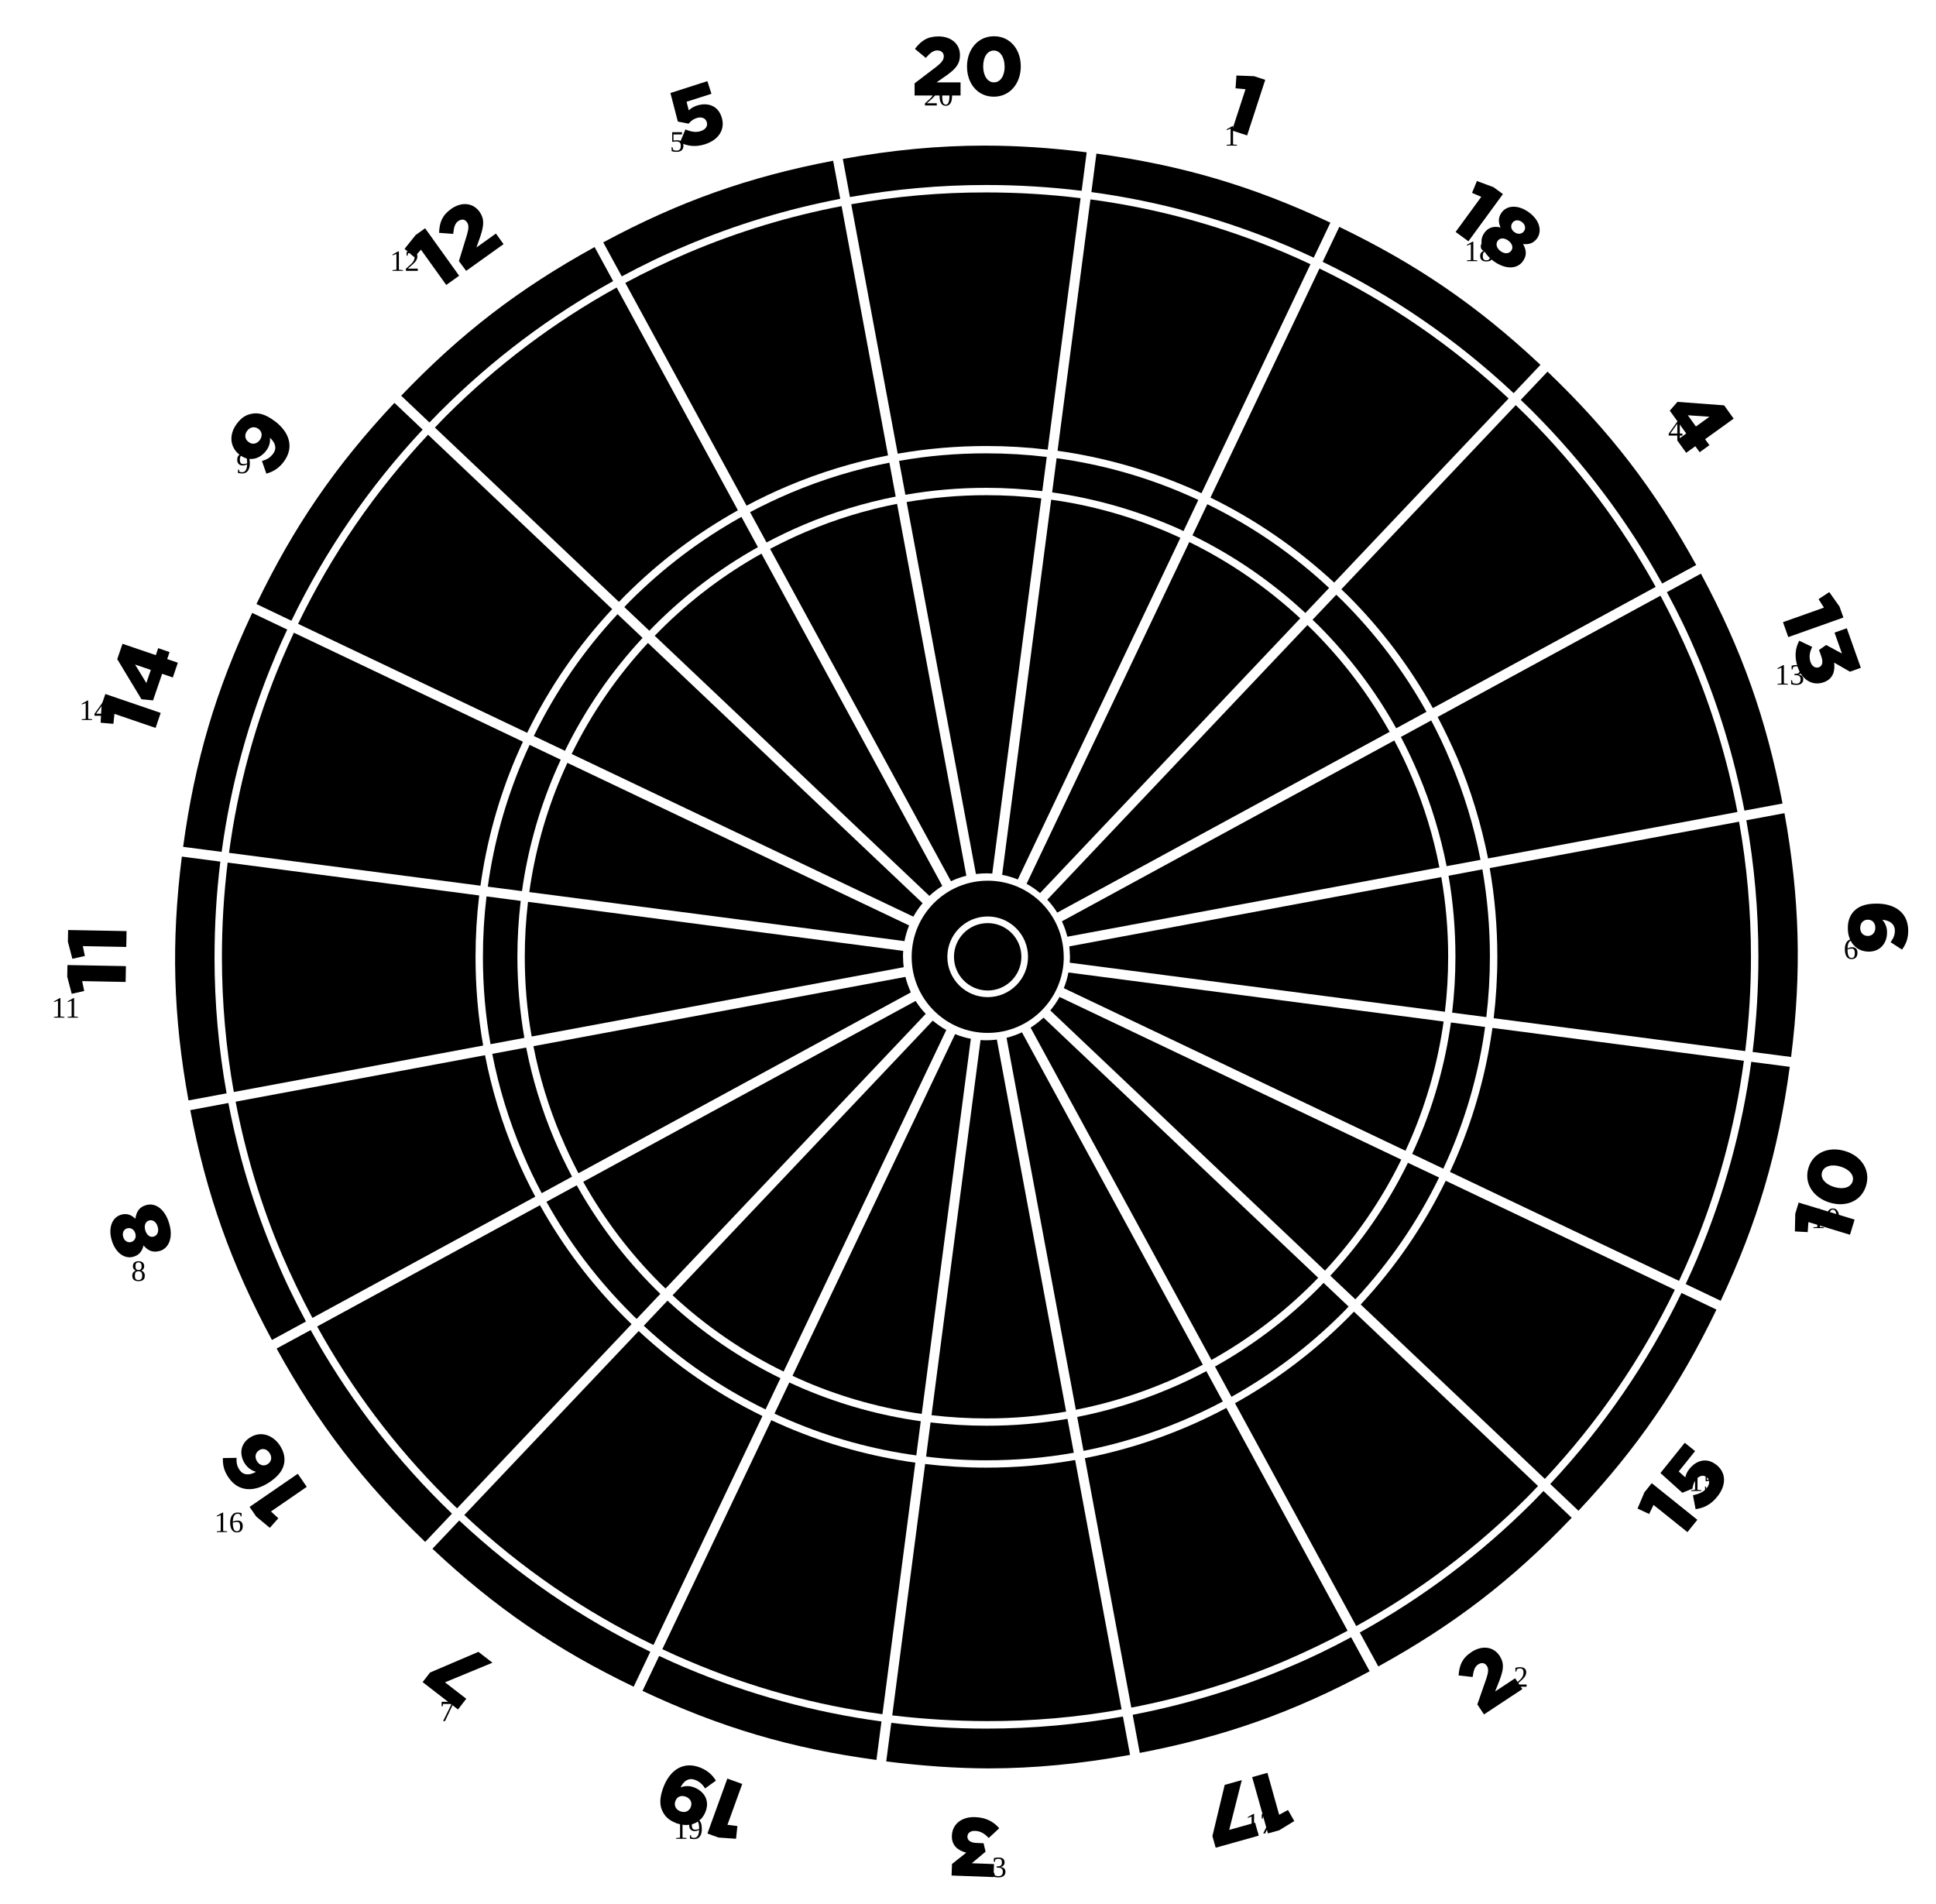
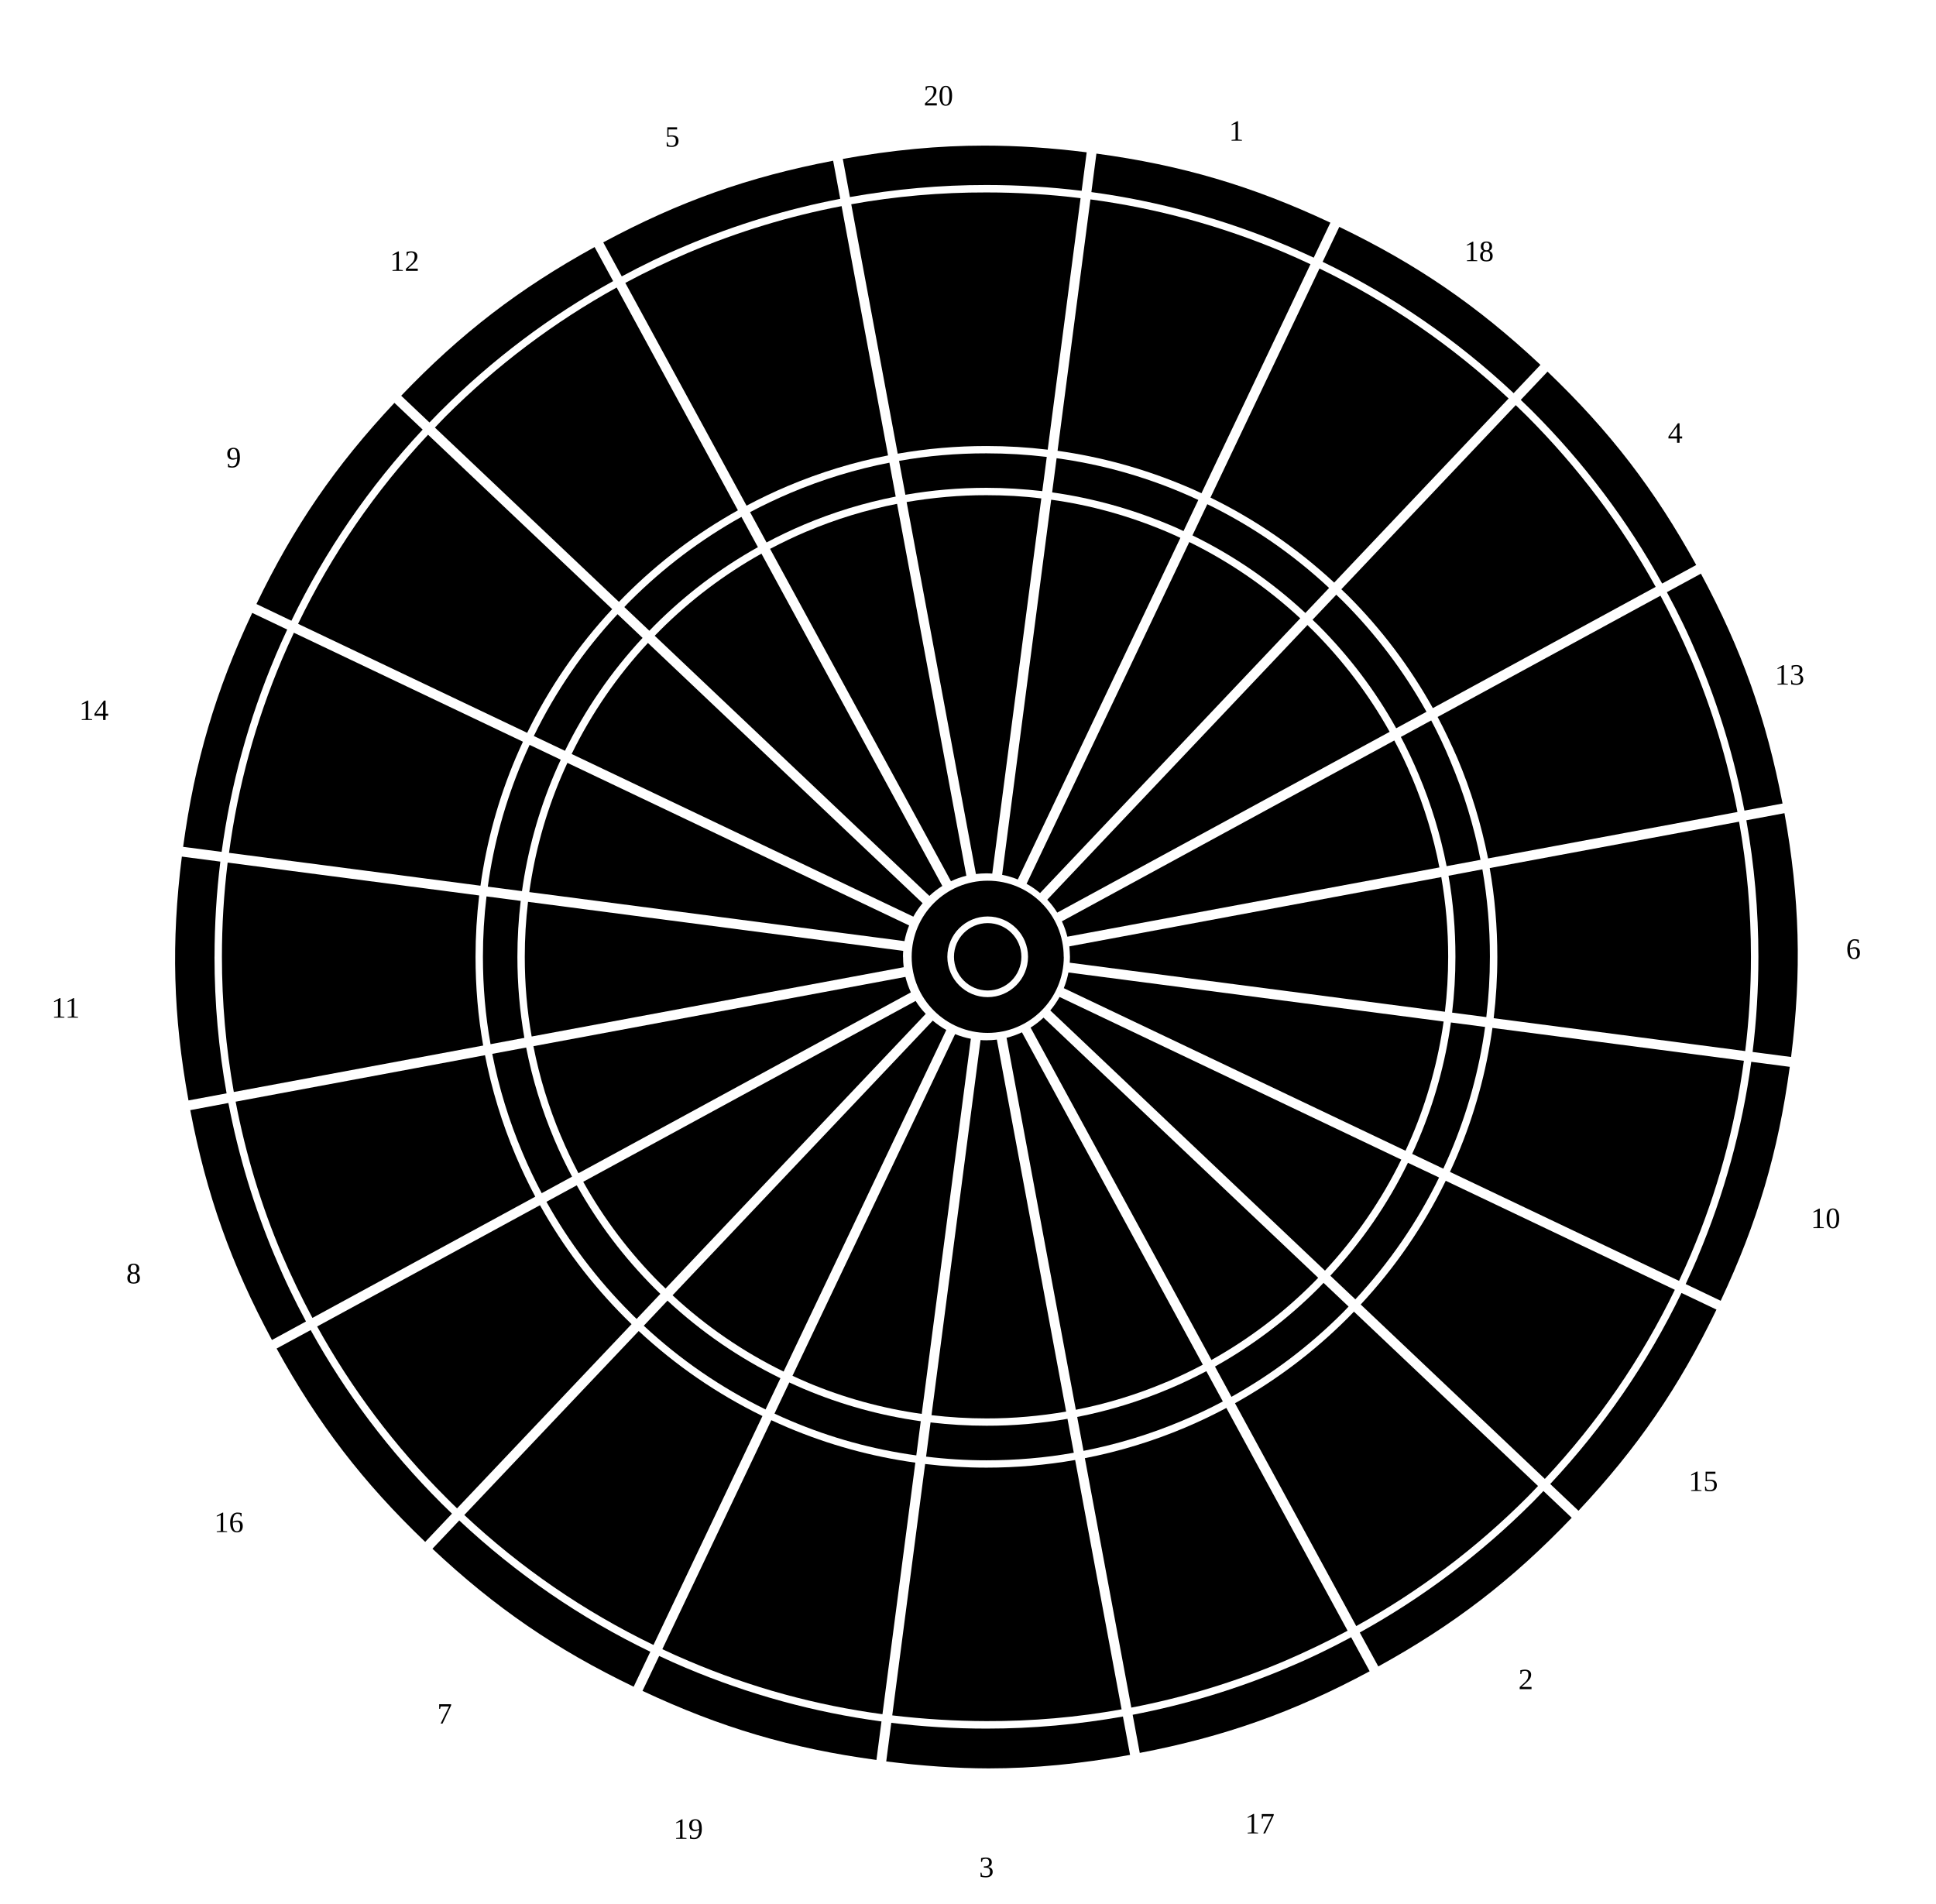
<svg xmlns="http://www.w3.org/2000/svg" class="dartboard" version="1.1" x="0px" y="0px" width="787px" height="774px" viewBox="0 0 787 774" enable-background="new 0 0 787 774" xml:space="preserve">
  <g class="island">
    <g class="sector sector_1 light">
      <path class="single little small" d="M479.846 218.655l-66.101 138.907c-2.034-0.828-4.165-1.463-6.372-1.884l19.939-152.517 c16.062 2.2 31.7 6.6 46.7 12.914C476.002 216.9 477.9 217.8 479.8 218.655z" />
      <path class="single fat" d="M443.272 81.073l-13.365 102.2 c17.849 2.5 35.2 7.3 51.9 14.321c2.225 0.9 4.4 1.9 6.6 2.945l44.31-93.115c-3.562-1.667-7.15-3.29-10.786-4.828 C496.672 91.9 470.3 84.7 443.3 81.073z" />
      <path class="double" d="M523.14 99.874c3.677 1.6 7.3 3.2 10.9 4.882l6.771-14.23 c-31.719-14.905-60.387-23.369-95.11-28.079l-2.046 15.652C470.984 81.8 497.6 89.1 523.1 99.874z" />
      <path class="triple" d="M429.519 186.287l-1.817 13.899c16.33 2.3 32.2 6.7 47.5 13.1 c1.992 0.8 4 1.7 5.9 2.635l6.024-12.659c-2.145-0.995-4.301-1.967-6.485-2.891 C464.223 193.4 447.1 188.7 429.5 186.287z" />
-       <path class="score" d="M506.312 36.264l-4.065-0.366l0.381-5.196 l7.178 0.282l4.521 1.473l-7.365 22.604l-6.123-1.995L506.312 36.264z" />
-       <text transform="matrix(1 0 0 1 497.5753 59.198)" class="score">1</text>
+       <text class="score" transform="matrix(1 0 0 1 499.5753 57.198)">1</text>
    </g>
    <g class="sector sector_2 dark">
      <path class="single little small" d="M533.705 521.705c-12.355 12.355-26.175 22.797-41.238 31.207l-73.528-135.129c1.886-1.18 3.646-2.539 5.26-4.054 l111.661 105.77C535.145 520.2 534.4 521 533.7 521.705z" />
      <path class="single fat" d="M625.243 604.167l-74.852-70.902 c-0.84 0.868-1.678 1.738-2.533 2.594c-13.725 13.724-29.081 25.313-45.823 34.639l49.287 90.6 c25.391-14.035 48.662-31.543 69.437-52.317C622.273 607.2 623.8 605.7 625.2 604.167z" />
      <path class="double" d="M622.88 610.88c-20.979 20.979-44.481 38.659-70.124 52.831l7.533 13.8 c30.7-16.899 54.398-35.119 78.62-60.443l-11.488-10.882C625.922 607.8 624.4 609.3 622.9 610.88z" />
      <path class="triple" d="M548.214 531.201l-10.177-9.639c-0.733 0.757-1.464 1.517-2.211 2.3 c-12.561 12.561-26.61 23.173-41.926 31.721l6.7 12.314c16.491-9.188 31.617-20.604 45.137-34.124 C546.574 532.9 547.4 532.1 548.2 531.201z" />
-       <path class="score" d="M600.547 692.956l3.656-10.497c0.881-2.643 0.971-4.036 0.191-5.218 c-0.818-1.238-2.192-1.422-3.516-0.548c-1.322 0.873-1.861 2.32-2.238 5.115l-5.712-0.633c0.308-4.123 1.405-6.99 5.232-9.518 c4.306-2.843 8.95-2.233 11.4 1.48l0.037 0.057c2.082 3.2 1.5 5.861-0.005 9.904l-1.815 4.594l8.132-5.371l2.937 4.4 l-15.59 10.295L600.547 692.956z" />
-       <text transform="matrix(1 0 0 1 615.2352 685.756)" class="score">2</text>
+       <text class="score" transform="matrix(1 0 0 1 617.2352 686.756)">2</text>
    </g>
    <g class="sector sector_3 dark">
      <path class="single little small" d="M401 576.674c-7.519 0-14.968-0.448-22.335-1.318l19.936-152.519c0.793 0.1 1.6 0.1 2.4 0.1 c1.432 0 2.84-0.1 4.226-0.272l28.165 151.237C422.772 575.7 412 576.7 401 576.674z" />
      <path class="single fat" d="M455.937 694.958l-18.88-101.377 c-11.819 2.066-23.858 3.108-36.057 3.108c-8.393 0-16.708-0.503-24.93-1.482l-13.365 102.2 c12.625 1.5 25.4 2.3 38.3 2.329C419.593 699.8 437.9 698.2 455.9 694.958z" />
      <path class="double" d="M401 702.786c-13.026 0-25.93-0.792-38.684-2.354l-2.057 15.7 c14.603 1.8 28.2 2.8 41.6 2.828c0.001 0 0 0 0 0c18.557 0 37.397-1.848 57.523-5.491l-2.905-15.602 C438.306 701.1 419.8 702.8 401 702.786z" />
      <path class="triple" d="M436.508 590.631l-2.567-13.784c-10.799 1.878-21.797 2.827-32.94 2.8 c-7.649 0-15.229-0.456-22.724-1.343l-1.817 13.9c8.094 1 16.3 1.5 24.5 1.5 C413.013 593.7 424.9 592.7 436.5 590.631z" />
-       <path class="score" d="M406.18 743.311l-4.264 3.958c-1.621-1.782-3.371-2.825-5.527-2.905 c-1.854-0.068-3.068 0.83-3.122 2.279l-0.002 0.067c-0.057 1.5 1.3 2.5 3.8 2.569l2.763 0.104l0.817 3.438l-5.607 4.7 l9.031 0.336l-0.197 5.291l-17.051-0.635l0.174-4.685l5.808-4.609c-3.343-0.866-6.002-2.855-5.853-6.866l0.002-0.066 c0.178-4.785 4.134-7.709 9.392-7.514C400.843 738.9 404 740.7 406.2 743.311z" />
-       <text transform="matrix(1 0 0 1 403.1922 763.1479)" class="score">3</text>
+       <text class="score" transform="matrix(1 0 0 1 398 763.1479)">3</text>
    </g>
    <g class="sector sector_4 light">
      <path class="single little small" d="M533.705 256.295c12.355 12.4 22.8 26.2 31.2 41.238l-135.129 73.5 c-1.18-1.886-2.539-3.646-4.054-5.26l105.77-111.661C532.237 254.9 533 255.6 533.7 256.295z" />
      <path class="single fat" d="M620.759 169.2 c-1.515-1.515-3.051-3.004-4.592-4.484l-70.903 74.852c0.869 0.8 1.7 1.7 2.6 2.5 c13.724 13.7 25.3 29.1 34.6 45.823l90.58-49.287C659.04 213.3 641.5 190 620.8 169.241z" />
      <path class="double" d="M622.88 167.12c20.979 21 38.7 44.5 52.8 70.124l13.843-7.532 c-16.898-30.7-35.117-54.398-60.442-78.622l-10.883 11.489C619.791 164.1 621.3 165.6 622.9 167.12z" />
      <path class="triple" d="M543.201 241.787l-9.64 10.176c0.758 0.7 1.5 1.5 2.3 2.2 c12.561 12.6 23.2 26.6 31.7 41.926l12.314-6.701c-9.188-16.491-20.604-31.617-34.124-45.136 C544.9 243.4 544 242.6 543.2 241.787z" />
-       <path class="score" d="M685.465 176.235l-6.682-9.275l3.118-3.576l18.976 1.418l3.863 5.4 l-11.602 8.356l1.754 2.435l-3.969 2.859l-1.754-2.436l-3.721 2.68l-3.705-5.144L685.465 176.235z M689.406 173.397l5.499-3.962 l-8.791-0.608L689.406 173.397z" />
-       <text transform="matrix(1 0 0 1 678.1062 178.827)" class="score">4</text>
+       <text class="score" transform="matrix(1 0 0 1 678 180)">4</text>
    </g>
    <g class="sector sector_5 light">
      <path class="single little small" d="M327.95 216.074c11.887-5.028 24.156-8.772 36.711-11.234l28.17 151.2 c-2.177 0.54-4.271 1.29-6.26 2.229l-73.525-135.124C317.894 220.6 322.9 218.2 327.9 216.074z" />
      <path class="single fat" d="M254.187 115 l49.29 90.584c5.423-2.885 10.982-5.546 16.681-7.956c13.221-5.592 26.87-9.749 40.837-12.473L342.112 83.8 c-21.24 4.071-41.993 10.35-62.083 18.848C271.193 106.4 262.6 110.5 254.2 115.005z" />
      <path class="double" d="M278.859 99.874c20.292-8.583 41.251-14.923 62.703-19.034l-2.886-15.494 c-34.42 6.584-62.589 16.588-93.452 33.188l7.529 13.836C261.231 107.8 269.9 103.6 278.9 99.874z" />
      <path class="triple" d="M304.911 208.225l6.701 12.315c4.934-2.619 9.988-5.037 15.169-7.228 c12.087-5.113 24.564-8.919 37.331-11.421l-2.567-13.781c-13.755 2.685-27.197 6.779-40.218 12.3 C315.719 202.8 310.2 205.4 304.9 208.225z" />
-       <path class="score" d="M276.408 57.935l2.226-5.317 c2.324 1 4.3 1.3 6.2 0.689c2.056-0.659 2.978-2.089 2.462-3.694l-0.02-0.064c-0.516-1.605-2.184-2.168-4.143-1.54 c-1.381 0.443-2.382 1.296-3.235 2.277l-4.352-0.87l-3.015-11.604l15.027-4.821l1.648 5.138l-10.115 3.245l0.899 3.5 c0.873-0.811 1.829-1.472 3.339-1.956c4.046-1.298 8.428-0.225 10 4.656l0.021 0.064c1.607 5.009-1.256 9.221-6.715 11 C282.689 59.9 279.5 59.4 276.4 57.935z" />
-       <text transform="matrix(1 0 0 1 272.2882 61.613)" class="score">5</text>
+       <text class="score" transform="matrix(1 0 0 1 270.2882 59.613)">5</text>
    </g>
    <g class="sector sector_6 light">
      <path class="single little small" d="M434.658 384.765l151.235-28.172c1.847 10.6 2.8 21.4 2.8 32.4 c0 7.521-0.448 14.975-1.319 22.345l-152.518-19.938c0.056-0.796 0.095-1.596 0.095-2.406 C434.932 387.6 434.8 386.2 434.7 384.765z" />
      <path class="single fat" d="M605.578 352.926c2.068 11.8 3.1 23.9 3.1 36.1 c0 8.396-0.503 16.715-1.484 24.94l102.251 13.367c1.546-12.629 2.33-25.408 2.33-38.308c0-18.6-1.623-36.95-4.832-54.958 L605.578 352.926z" />
      <path class="double" d="M725.388 330.608l-15.484 2.884c3.243 18.2 4.9 36.7 4.9 55.5 c0 13.03-0.792 25.939-2.355 38.696l15.643 2.045C732.446 395 731.6 365.1 725.4 330.608z" />
      <path class="triple" d="M588.844 356.043c1.881 10.8 2.8 21.8 2.8 32.957c0 7.652-0.456 15.235-1.344 22.7 l13.9 1.816c0.964-8.097 1.459-16.286 1.459-24.551c0-12.019-1.026-23.88-3.062-35.524L588.844 356.043z" />
-       <path class="score" d="M753.729 370.365c1.734-1.772 4.386-2.947 8.803-2.994l0.068-0.001 c7.351-0.078 13 3.4 13.1 10.82c0.035 3.305-0.851 5.607-2.512 7.885l-4.652-3.02c1.062-1.462 1.757-2.817 1.736-4.706 c-0.029-2.765-2.101-4.126-5.072-4.397c0.958 1.2 1.9 2.7 1.9 5.072c0.044 4.147-2.548 7.817-7.269 7.868l-0.066 0 c-5.295 0.057-8.543-4.125-8.598-9.284C751.072 374.3 752.1 372.1 753.7 370.365z M759.266 380.524l0.067-0.001 c1.687-0.018 3.021-1.314 2.999-3.371c-0.021-2.057-1.35-3.257-3.035-3.238h-0.068c-1.719 0.019-3.055 1.314-3.032 3.4 C756.219 379.3 757.5 380.5 759.3 380.524z" />
-       <text transform="matrix(1 0 0 1 749.4351 389.811)" class="score">6</text>
+       <text class="score" transform="matrix(1 0 0 1 750.4351 389.811)">6</text>
    </g>
    <g class="sector sector_7 dark">
      <path class="single little small" d="M318.542 557.628c-16.491-8.065-31.616-18.461-45.137-31.017l105.769-111.66c1.691 1.4 3.5 2.7 5.5 3.8 L318.542 557.628z" />
      <path class="single fat" d="M309.939 575.706c-18.388-8.97-35.245-20.556-50.299-34.564l-70.898 74.8 c22.955 21.5 48.7 39.2 76.9 52.84L309.939 575.706z" />
      <path class="double" d="M186.679 618.167l-10.888 11.494c25.558 24 50.2 40.9 81.8 56.095l6.765-14.217 C235.892 657.8 209.9 639.9 186.7 618.167z" />
      <path class="triple" d="M317.252 560.337c-16.775-8.201-32.16-18.774-45.91-31.548l-9.639 10.2 c14.825 13.8 31.4 25.2 49.5 34.033L317.252 560.337z" />
-       <path class="score" d="M180.896 683.969l8.644 6.682l-3.362 4.349l-14.38-11.116l3.011-3.896l19.67-8.407l5.709 4.413L180.896 683.969z" />
-       <text transform="matrix(1 0 0 1 178.7342 699.7378)" class="score">7</text>
+       <text class="score" transform="matrix(1 0 0 1 177.7342 700.7378)">7</text>
    </g>
    <g class="sector sector_8 dark">
      <path class="single little small" d="M228.074 462.051c-5.027-11.887-8.772-24.156-11.234-36.711l151.229-28.172c0.54 2.2 1.3 4.3 2.2 6.3 l-135.124 73.525C232.603 472.1 230.2 467.1 228.1 462.051z" />
      <path class="single fat" d="M127.005 535.812l90.584-49.29 c-2.885-5.424-5.546-10.981-7.956-16.681c-5.592-13.221-9.749-26.869-12.473-40.836L95.789 447.9 c4.072 21.2 10.3 42 18.8 62.082C118.373 518.8 122.5 527.4 127 535.812z" />
      <path class="double" d="M111.874 511.14c-8.583-20.291-14.923-41.249-19.034-62.701l-15.494 2.9 c6.585 34.4 16.6 62.6 33.2 93.45l13.837-7.529C119.825 528.8 115.6 520.1 111.9 511.14z" />
      <path class="triple" d="M220.225 485.089l12.315-6.701c-2.619-4.934-5.037-9.987-7.228-15.169 c-5.113-12.087-8.919-24.562-11.421-37.329l-13.781 2.566c2.685 13.8 6.8 27.2 12.3 40.2 C214.768 474.3 217.4 479.8 220.2 485.089z" />
-       <path class="score" d="M64.986 508.582l-0.064 0 c-2.745 0.824-4.829-0.135-6.59-2.246c-0.445 2.035-1.523 3.838-3.978 4.575l-0.064 0.02c-3.617 1.087-7.336-1.564-8.859-6.635 c-1.523-5.07 0.119-9.331 3.736-10.417l0.064-0.02c2.455-0.738 4.3 0.2 5.8 1.625c0.377-2.613 1.419-4.651 4.229-5.496 l0.065-0.019c4.037-1.213 7.8 1.9 9.4 7.302C70.443 502.7 68.9 507.4 65 508.582z M51.701 499.404l-0.064 0 c-1.26 0.378-2.07 1.783-1.556 3.495c0.515 1.7 1.9 2.4 3.2 2.069l0.064-0.02c1.421-0.427 2.157-1.845 1.652-3.524 C54.485 499.8 53.1 499 51.7 499.404z M60.598 496.203l-0.064 0.02c-1.453 0.437-2.047 2.094-1.475 4 s1.981 3 3.4 2.524l0.064-0.02c1.356-0.407 2.202-1.93 1.571-4.028S61.955 495.8 60.6 496.203z" />
-       <text transform="matrix(1 0 0 1 53.3172 520.748)" class="score">8</text>
+       <text class="score" transform="matrix(1 0 0 1 51.3172 521.748)">8</text>
    </g>
    <g class="sector sector_9 light">
      <path class="single little small" d="M232.372 306.542c8.066-16.491 18.461-31.617 31.017-45.137l111.66 105.8 c-1.425 1.691-2.689 3.522-3.766 5.471L232.372 306.542z" />
      <path class="single fat" d="M214.294 297.938c8.97-18.388 20.556-35.244 34.564-50.298 l-74.848-70.898c-21.495 22.955-39.214 48.724-52.84 76.883L214.294 297.938z" />
      <path class="double" d="M171.833 174.679l-11.494-10.888c-23.975 25.557-40.883 50.207-56.095 81.779l14.218 6.8 C132.223 223.9 150.1 197.9 171.8 174.679z" />
      <path class="triple" d="M229.663 305.252c8.202-16.776 18.775-32.161 31.548-45.911l-10.175-9.638 c-13.792 14.825-25.199 31.421-34.033 49.525L229.663 305.252z" />
-       <path class="score" d="M108.278 192.569l-1.795-5.159c1.994-0.534 3.407-1.417 4.534-2.932 c1.61-2.165 0.96-4.456-1.294-6.51c0.195 1.659-0.189 3.475-1.437 5.152c-2.737 3.68-7.002 4.668-10.709 1.911l-0.054-0.04 c-4.194-3.119-4.506-8.352-1.285-12.681c2.052-2.76 4.044-3.8 6.545-4.168c2.379-0.373 5.2 0.3 8.7 2.94l0.054 0 c6.196 4.6 8.1 10.8 3.9 16.515C113.34 190.5 110.9 191.8 108.3 192.569z M105.102 174.406l-0.054-0.041 c-1.462-1.087-3.356-0.856-4.583 0.794c-1.229 1.65-0.891 3.5 0.6 4.543l0.055 0.04c1.434 1.1 3.3 0.8 4.502-0.854 S106.482 175.4 105.1 174.406z" />
-       <text transform="matrix(1 0 0 1 96.0402 192.365)" class="score">9</text>
+       <text class="score" transform="matrix(1 0 0 1 92 190)">9</text>
    </g>
    <g class="sector sector_10 dark">
      <path class="single little small" d="M586.84 415.312c-2.248 16.062-6.556 31.705-12.914 46.738c-0.825 1.951-1.693 3.879-2.581 5.8 l-138.906-66.101c0.828-2.034 1.463-4.166 1.884-6.373L586.84 415.312z" />
      <path class="single fat" d="M708.928 431.272l-102.239-13.365 c-2.479 17.849-7.257 35.231-14.321 51.935c-0.941 2.226-1.932 4.423-2.945 6.606l93.114 44.3 c1.667-3.562 3.289-7.15 4.827-10.786C698.064 484.7 705.3 458.3 708.9 431.272z" />
      <path class="double" d="M690.127 511.14c-1.555 3.677-3.195 7.306-4.882 10.907l14.229 6.8 c14.903-31.712 23.367-60.381 28.08-95.11l-15.652-2.046C708.198 459 700.9 485.6 690.1 511.14z" />
      <path class="triple" d="M603.714 417.519l-13.899-1.817c-2.282 16.329-6.661 32.233-13.125 47.5 c-0.843 1.992-1.729 3.96-2.636 5.917l12.659 6.023c0.994-2.145 1.967-4.301 2.891-6.485 C596.562 452.2 601.3 435.1 603.7 417.519z" />
-       <path class="score" d="M735.133 496.857l-0.289 4.071l-5.202-0.28l0.144-7.184l1.387-4.548 l22.741 6.93l-1.877 6.161L735.133 496.857z M743.758 488.912l-0.064-0.02c-6.387-1.945-10.503-7.642-8.547-14.062 c1.956-6.419 8.466-8.807 14.853-6.86l0.064 0.02c6.387 1.9 10.5 7.6 8.5 14.1 C756.645 488.5 750.1 490.9 743.8 488.912z M748.211 474.3l-0.064-0.02c-3.58-1.091-6.715-0.178-7.471 2.3 c-0.758 2.5 1.3 4.9 4.9 5.997l0.064 0.02c3.613 1.1 6.7 0.2 7.472-2.306 C753.849 477.8 751.8 475.4 748.2 474.3z" />
-       <text transform="matrix(1 0 0 1 736.0959 499.291)" class="score">10</text>
+       <text class="score" transform="matrix(1 0 0 1 736.0959 499.291)">10</text>
    </g>
    <g class="sector sector_11 light">
      <path class="single little small" d="M367.069 389 c0-0.81 0.039-1.61 0.095-2.406l-152.518-19.938c-0.871 7.37-1.319 14.823-1.319 22.345c0 11 0.9 21.8 2.8 32.4 l151.236-28.173C367.169 391.8 367.1 390.4 367.1 389z" />
      <path class="single fat" d="M95.046 443.96c-3.209-18.009-4.833-36.359-4.833-54.96c0-12.899 0.784-25.678 2.331-38.307 l102.25 13.367c-0.981 8.225-1.484 16.544-1.484 24.94c0 12.2 1 24.2 3.1 36.075L95.046 443.96z" />
      <path class="double" d="M87.214 389c0-13.03 0.792-25.938 2.355-38.696l-15.643-2.045 c-4.373 34.77-3.564 64.7 2.7 99.134l15.485-2.885C88.854 426.3 87.2 407.8 87.2 389z" />
      <path class="triple" d="M213.157 421.958c-1.88-10.805-2.83-21.809-2.83-32.958c0-7.653 0.457-15.235 1.344-22.734 l-13.9-1.817c-0.964 8.097-1.459 16.286-1.459 24.551c0 12 1 23.9 3.1 35.525L213.157 421.958z" />
-       <path class="score" d="M33.399 398.9 l0.837 3.995l-5.081 1.154l-1.827-6.948l0.088-4.755l23.77 0.443l-0.12 6.439L33.399 398.884z M33.664 384.658l0.837 4 l-5.081 1.153l-1.827-6.948l0.088-4.754l23.77 0.442l-0.12 6.44L33.664 384.658z" />
-       <text transform="matrix(1 0 0 1 20.8909 413.729)" class="score">11</text>
+       <text class="score" transform="matrix(1 0 0 1 20.8909 413.729)">11</text>
    </g>
    <g class="sector sector_12 dark">
      <path class="single little small" d="M268.295 256.295c12.355-12.356 26.175-22.796 41.238-31.207l73.528 135.1 c-1.885 1.18-3.646 2.539-5.259 4.054l-111.662-105.77C266.855 257.8 267.6 257 268.3 256.295z" />
      <path class="single fat" d="M176.756 173.8 l74.853 70.903c0.839-0.868 1.677-1.738 2.533-2.594c13.724-13.724 29.08-25.313 45.823-34.639l-49.287-90.58 c-25.392 14.036-48.663 31.543-69.437 52.317C179.726 170.8 178.2 172.3 176.8 173.833z" />
      <path class="double" d="M179.12 167.12c20.979-20.979 44.48-38.658 70.124-52.831l-7.533-13.843 c-30.701 16.9-54.399 35.119-78.621 60.442l11.489 10.882C176.078 170.2 177.6 168.7 179.1 167.12z" />
      <path class="triple" d="M253.787 246.799l10.176 9.639c0.733-0.757 1.464-1.517 2.211-2.264 c12.56-12.561 26.61-23.173 41.926-31.721l-6.701-12.314c-16.491 9.188-31.617 20.605-45.136 34.1 C255.426 245.1 254.6 245.9 253.8 246.799z" />
-       <path class="score" d="M171.124 101.515l-2.706 3.055l-3.958-3.388l4.485-5.612l3.867-2.766l13.83 19.3 l-5.239 3.747L171.124 101.515z M186.548 106.156l3.262-10.626c0.782-2.674 0.82-4.07-0.003-5.222 c-0.863-1.207-2.243-1.339-3.532-0.417s-1.774 2.389-2.047 5.196l-5.731-0.42c0.154-4.132 1.145-7.038 4.874-9.706 c4.197-3.001 8.861-2.565 11.5 1.055l0.04 0.055c2.196 3.1 1.7 5.8 0.4 9.897l-1.644 4.658l7.927-5.669l3.1 4.3 l-15.195 10.869L186.548 106.156z" />
-       <text transform="matrix(1 0 0 1 158.4809 110.126)" class="score">12</text>
+       <text class="score" transform="matrix(1 0 0 1 158.4809 110.126)">12</text>
    </g>
    <g class="sector sector_13 dark">
      <path class="single little small" d="M573.926 315.95c5.027 11.9 8.8 24.2 11.2 36.711l-151.229 28.17c-0.541-2.177-1.291-4.271-2.229-6.26 l135.123-73.525C569.397 305.9 571.8 310.9 573.9 315.95z" />
      <path class="single fat" d="M674.995 242.188l-90.584 49.3 c2.885 5.4 5.5 11 8 16.681c5.592 13.2 9.7 26.9 12.5 40.837l101.372-18.883 c-4.072-21.24-10.351-41.992-18.849-62.083C683.627 259.2 679.5 250.6 675 242.188z" />
      <path class="double" d="M690.127 266.859c8.582 20.3 14.9 41.3 19 62.703l15.494-2.886 c-6.587-34.424-16.591-62.592-33.188-93.451l-13.836 7.529C682.176 249.2 686.4 257.9 690.1 266.859z" />
      <path class="triple" d="M581.775 292.911l-12.314 6.701c2.618 4.9 5 10 7.2 15.2 c5.112 12.1 8.9 24.6 11.4 37.331l13.781-2.567c-2.685-13.755-6.779-27.197-12.287-40.217 C587.231 303.7 584.6 298.2 581.8 292.911z" />
-       <path class="score" d="M741.448 247.036l-2.189-3.445l4.351-2.868l4.154 5.861l1.591 4.481l-22.405 7.951l-2.153-6.07 L741.448 247.036z M731.415 260.507l5.253 2.502c-1.057 2.164-1.38 4.175-0.658 6.209c0.62 1.7 1.9 2.5 3.3 2.1 l0.062-0.022c1.431-0.508 1.826-2.115 1.003-4.436l-0.925-2.605l2.894-2.029l6.424 3.48l-3.022-8.517l4.99-1.771l5.707 16.1 l-4.418 1.567l-6.428-3.694c0.429 3.426-0.438 6.632-4.22 7.974l-0.063 0.023c-4.513 1.602-8.69-0.996-10.449-5.953 C729.312 267.1 729.8 263.5 731.4 260.507z" />
-       <text transform="matrix(1 0 0 1 721.504 278.3347)" class="score">13</text>
+       <text class="score" transform="matrix(1 0 0 1 721.504 278.3347)">13</text>
    </g>
    <g class="sector sector_14 dark">
      <path class="single little small" d="M215.161 362.688c2.248-16.062 6.555-31.707 12.914-46.739c0.825-1.952 1.693-3.879 2.581-5.796l138.907 66.1 c-0.828 2.034-1.463 4.165-1.884 6.372L215.161 362.688z" />
      <path class="single fat" d="M93.073 346.728l102.239 13.366c2.479-17.849 7.256-35.233 14.321-51.936 c0.941-2.225 1.932-4.422 2.945-6.605l-93.115-44.31c-1.667 3.562-3.29 7.15-4.828 10.8 C103.936 293.3 96.7 319.7 93.1 346.728z" />
      <path class="double" d="M111.874 266.859c1.555-3.676 3.195-7.305 4.881-10.906l-14.23-6.771 c-14.904 31.716-23.368 60.385-28.08 95.111l15.653 2.046C93.802 319 101.1 292.4 111.9 266.859z" />
      <path class="triple" d="M198.287 360.482l13.899 1.817c2.282-16.33 6.661-32.235 13.125-47.519 c0.843-1.992 1.729-3.959 2.635-5.916l-12.659-6.024c-0.995 2.145-1.967 4.301-2.891 6.5 C205.438 325.8 200.7 342.9 198.3 360.482z" />
-       <path class="score" d="M46.521 290.226l-0.424 4.06l-5.19-0.454l0.383-7.174l1.536-4.5l22.499 7.683l-2.081 6.1 L46.521 290.226z M65.91 273.936l-3.694 10.818l-4.721-0.471l-9.831-16.292l2.136-6.255l13.531 4.62l0.97-2.84l4.628 1.6 l-0.97 2.841l4.34 1.481l-2.049 6L65.91 273.936z M61.314 272.366l-6.415-2.19l4.595 7.519L61.314 272.366z" />
-       <text transform="matrix(1 0 0 1 32.1699 292.7305)" class="score">14</text>
+       <text class="score" transform="matrix(1 0 0 1 32.1699 292.7305)">14</text>
    </g>
    <g class="sector sector_15 light">
      <path class="single little small" d="M569.628 471.458c-8.065 16.491-18.461 31.616-31.017 45.138L426.952 410.8 c1.425-1.691 2.688-3.522 3.766-5.471L569.628 471.458z" />
      <path class="single fat" d="M587.706 480.062c-8.97 18.388-20.556 35.244-34.564 50.299l74.847 70.9 c21.496-22.955 39.216-48.725 52.841-76.883L587.706 480.062z" />
      <path class="double" d="M630.166 603.32l11.494 10.888c23.974-25.555 40.883-50.205 56.096-81.778l-14.218-6.766 C669.777 554.1 651.9 580.1 630.2 603.32z" />
      <path class="triple" d="M572.337 472.748c-8.201 16.775-18.774 32.16-31.548 45.91l10.175 9.6 c13.792-14.825 25.199-31.422 34.033-49.525L572.337 472.748z" />
-       <path class="score" d="M672.174 611.85l-1.781 3.672l-4.725-2.194l2.803-6.614l2.978-3.707l18.535 14.888l-4.033 5 L672.174 611.85z M689.27 613.561l-1.074-5.664c2.466-0.485 4.342-1.313 5.588-2.865c1.352-1.682 1.334-3.383 0.02-4.439 l-0.053-0.042c-1.314-1.056-3.017-0.606-4.305 0.997c-0.908 1.131-1.273 2.395-1.445 3.684l-4.111 1.672l-8.91-8.021l9.883-12.305 l4.206 3.379l-6.651 8.281l2.66 2.396c0.281-1.158 0.715-2.236 1.707-3.473c2.662-3.312 6.909-4.832 10.905-1.621l0.053 0 c4.102 3.3 4 8.4 0.4 12.857C695.566 611.7 692.6 613.1 689.3 613.561z" />
-       <text transform="matrix(1 0 0 1 686.3834 606.186)" class="score">15</text>
+       <text class="score" transform="matrix(1 0 0 1 686.3834 606.186)">15</text>
    </g>
    <g class="sector sector_16 light">
      <path class="single little small" d="M268.295 521.705c-12.355-12.355-22.796-26.175-31.207-41.238l135.129-73.528 c1.179 1.9 2.5 3.6 4.1 5.26l-105.77 111.661C269.763 523.1 269 522.4 268.3 521.705z" />
      <path class="single fat" d="M185.833 613.2 l70.903-74.852c-0.868-0.84-1.738-1.678-2.594-2.533c-13.724-13.725-25.313-29.081-34.638-45.823l-90.58 49.3 c14.036 25.4 31.5 48.7 52.3 69.437C182.756 610.3 184.3 611.8 185.8 613.243z" />
      <path class="double" d="M179.12 610.88c-20.979-20.979-38.658-44.48-52.831-70.124l-13.844 7.5 c16.9 30.7 35.1 54.4 60.4 78.621l10.883-11.488C182.209 613.9 180.7 612.4 179.1 610.88z" />
      <path class="triple" d="M258.799 536.214l9.639-10.177c-0.757-0.733-1.517-1.464-2.264-2.211 c-12.561-12.56-23.173-26.609-31.721-41.926l-12.314 6.701c9.188 16.5 20.6 31.6 34.1 45.1 C257.1 534.6 257.9 535.4 258.8 536.214z" />
-       <path class="score" d="M110.14 614.5 l3.004 2.764l-3.461 3.893l-5.528-4.588l-2.693-3.918l19.591-13.469l3.649 5.309L110.14 614.514z M115.495 595 c-0.451 2.438-1.997 4.892-5.638 7.396l-0.056 0.037c-6.058 4.165-12.696 4.391-16.879-1.695c-1.873-2.723-2.421-5.128-2.312-7.945 l5.545-0.088c-0.068 1.8 0.1 3.3 1.2 4.875c1.566 2.3 4 2.3 6.7 0.821c-1.485-0.493-3.068-1.247-4.386-3.165 c-2.35-3.418-2.246-7.908 1.645-10.584l0.056-0.037c4.363-3 9.391-1.342 12.3 2.9 C115.521 590.3 115.9 592.7 115.5 595.04z M105.232 589.695l-0.056 0.039c-1.389 0.955-1.775 2.775-0.61 4.5 s2.937 1.9 4.3 0.994l0.055-0.038c1.417-0.974 1.803-2.794 0.638-4.489C108.421 589 106.6 588.7 105.2 589.695z" />
-       <text transform="matrix(1 0 0 1 87.0455 622.895)" class="score">16</text>
+       <text class="score" transform="matrix(1 0 0 1 87.0455 622.895)">16</text>
    </g>
    <g class="sector sector_17 light">
      <path class="single little small" d="M474.051 561.926c-11.888 5.027-24.157 8.772-36.712 11.234l-28.171-151.229 c2.178-0.541 4.271-1.291 6.261-2.229l73.525 135.124C484.106 557.4 479.1 559.8 474.1 561.926z" />
      <path class="single fat" d="M547.812 663 l-49.29-90.584c-5.424 2.885-10.981 5.546-16.681 7.956c-13.222 5.592-26.87 9.748-40.837 12.473l18.883 101.4 c21.241-4.072 41.993-10.351 62.084-18.849C530.807 671.6 539.4 667.5 547.8 662.995z" />
      <path class="double" d="M523.14 678.127c-20.291 8.582-41.251 14.923-62.702 19.034l2.886 15.5 c34.421-6.584 62.59-16.587 93.452-33.186l-7.529-13.838C540.768 670.2 532.1 674.4 523.1 678.127z" />
      <path class="triple" d="M497.088 569.775l-6.7-12.314c-4.934 2.619-9.987 5.037-15.169 7.2 c-12.088 5.112-24.564 8.919-37.33 11.42l2.566 13.781c13.756-2.685 27.197-6.779 40.219-12.287 C486.281 575.2 491.8 572.6 497.1 569.775z" />
-       <path class="score" d="M519.986 737.819l3.586-1.95l2.566 4.5 l-6.129 3.749l-4.578 1.283l-6.416-22.893l6.203-1.737L519.986 737.819z M499.682 743.964l10.521-2.948l1.482 5.293l-17.502 4.9 l-1.328-4.741l4.992-20.801l6.949-1.947L499.682 743.964z" />
-       <text transform="matrix(1 0 0 1 506.1219 745.401)" class="score">17</text>
+       <text class="score" transform="matrix(1 0 0 1 506.1219 745.401)">17</text>
    </g>
    <g class="sector sector_18 dark">
      <path class="single little small" d="M483.458 220.372c16.491 8.1 31.6 18.5 45.1 31.017l-105.769 111.7 c-1.691-1.425-3.522-2.689-5.472-3.766L483.458 220.372z" />
      <path class="single fat" d="M492.061 202.294c18.388 9 35.2 20.6 50.3 34.564l70.898-74.847 c-22.955-21.496-48.725-39.215-76.883-52.84L492.061 202.294z" />
      <path class="double" d="M615.32 159.833l10.888-11.494c-25.557-23.974-50.207-40.882-81.778-56.095l-6.766 14.2 C566.107 120.2 592.1 138.1 615.3 159.833z" />
      <path class="triple" d="M490.771 205.003l-6.024 12.66c16.776 8.2 32.2 18.8 45.9 31.548l9.639-10.175 C525.472 225.2 508.9 213.8 490.8 205.003z" />
-       <path class="score" d="M602.149 80.026l-3.75-1.611l1.976-4.82l6.736 2.5 l3.84 2.805l-14.024 19.197l-5.201-3.8L602.149 80.026z M603.352 94.728l0.039-0.055c1.691-2.314 3.931-2.809 6.609-2.188 c-0.873-1.892-1.102-3.979 0.41-6.049l0.039-0.055c2.229-3.049 6.793-3.181 11.068-0.057c4.274 3.1 5.5 7.5 3.3 10.6 l-0.039 0.055c-1.512 2.069-3.57 2.486-5.638 2.229c1.277 2.3 1.7 4.565-0.055 6.935l-0.04 0.1 c-2.486 3.404-7.365 3.224-11.939-0.118C602.54 102.7 600.9 98 603.4 94.728z M614.321 101.948l0.04-0.055 c0.895-1.225 0.367-2.904-1.238-4.078c-1.607-1.174-3.367-1.165-4.263 0.061l-0.04 0.055c-0.835 1.143-0.591 2.9 1.2 4.2 C611.77 103.4 613.5 103.1 614.3 101.948z M619.482 94.025l0.04-0.055c0.775-1.062 0.573-2.671-0.869-3.726 c-1.444-1.055-3.019-0.785-3.795 0.277l-0.04 0.055c-0.875 1.197-0.605 2.8 0.8 3.8 C617.045 95.4 618.6 95.2 619.5 94.025z" />
-       <text transform="matrix(1 0 0 1 595.2434 106.171)" class="score">18</text>
+       <text class="score" transform="matrix(1 0 0 1 595.2434 106.171)">18</text>
    </g>
    <g class="sector sector_19 light">
      <path class="single little small" d="M327.95 561.926c-1.952-0.825-3.879-1.693-5.795-2.581l66.1-138.906 c2.034 0.8 4.2 1.5 6.4 1.884L374.688 574.84C358.626 572.6 343 568.3 327.9 561.926z" />
      <path class="single fat" d="M358.728 696.9 l13.366-102.239c-17.849-2.479-35.233-7.257-51.936-14.321c-2.225-0.941-4.422-1.932-6.605-2.945l-44.31 93.1 c3.562 1.7 7.2 3.3 10.8 4.827C305.328 686.1 331.7 693.3 358.7 696.928z" />
      <path class="double" d="M278.859 678.127c-3.676-1.555-7.305-3.195-10.906-4.882l-6.771 14.2 c31.715 14.9 60.4 23.4 95.1 28.08l2.046-15.652C331.017 696.2 304.4 688.9 278.9 678.127z" />
      <path class="triple" d="M372.482 591.714l1.817-13.899c-16.33-2.282-32.234-6.661-47.519-13.125 c-1.992-0.843-3.96-1.729-5.916-2.635l-6.023 12.658c2.144 1 4.3 2 6.5 2.9 C337.778 584.6 354.9 589.3 372.5 591.714z" />
-       <path class="score" d="M295.708 741.9 l4.051 0.499l-0.55 5.181l-7.166-0.516l-4.471-1.62l8.1-22.352l6.056 2.194L295.708 741.924z M291.046 723.914l-4.425 3.2 c-1.085-1.757-2.337-2.855-4.112-3.498c-2.537-0.92-4.543 0.361-5.863 3.111c1.532-0.664 3.382-0.818 5.347-0.106 c4.312 1.6 6.5 5.4 4.9 9.707l-0.023 0.062c-1.781 4.914-6.703 6.718-11.775 4.88c-3.233-1.172-4.802-2.781-5.875-5.07 c-1.042-2.172-1.169-5.087 0.312-9.177l0.023-0.063c2.631-7.26 8.037-10.896 14.695-8.483 C287.561 719.7 289.6 721.6 291 723.914z M274.563 732.182l-0.022 0.062c-0.621 1.7 0.1 3.5 2.1 4.2 c1.934 0.7 3.567-0.142 4.188-1.854l0.023-0.063c0.608-1.681-0.18-3.364-2.113-4.065 C276.782 729.7 275.1 730.6 274.6 732.182z" />
-       <text transform="matrix(1 0 0 1 273.7788 747.5801)" class="score">19</text>
+       <text class="score" transform="matrix(1 0 0 1 273.7788 747.5801)">19</text>
    </g>
    <g class="sector sector_20 dark">
      <path class="single little small" d="M401 201.327c7.521 0 15 0.4 22.3 1.319l-19.938 152.518c-0.796-0.056-1.596-0.095-2.406-0.095 c-1.435 0-2.846 0.1-4.235 0.274l-28.171-151.236C379.217 202.3 390 201.3 401 201.327z" />
      <path class="single fat" d="M346.042 83.046l18.884 101.4 c11.825-2.069 23.87-3.111 36.074-3.111c8.396 0 16.7 0.5 24.9 1.484l13.367-102.25c-12.629-1.547-25.408-2.331-38.308-2.331 C382.4 78.2 364.1 79.8 346 83.046z" />
      <path class="double" d="M401 75.214c13.03 0 25.9 0.8 38.7 2.355l2.045-15.642 c-14.604-1.835-28.238-2.729-41.611-2.729c-18.558 0-37.395 1.772-57.521 5.416l2.884 15.5 C363.681 76.9 382.2 75.2 401 75.214z" />
      <path class="triple" d="M365.476 187.372l2.567 13.784c10.804-1.88 21.808-2.83 32.957-2.83 c7.652 0 15.2 0.5 22.7 1.344l1.816-13.901c-8.097-0.964-16.285-1.459-24.551-1.459 C388.981 184.3 377.1 185.3 365.5 187.372z" />
-       <path class="score" d="M371.787 33.895l8.835-6.745c2.192-1.72 3.035-2.833 3.035-4.249c0-1.483-1.045-2.394-2.63-2.394 s-2.833 0.911-4.687 3.035l-4.418-3.676c2.529-3.271 5.025-5.058 9.611-5.058c5.16 0 8.7 3.1 8.7 7.52v0.068 c0 3.777-1.956 5.732-5.463 8.262l-4.046 2.833h9.746v5.328h-18.682V33.895z M393.096 27.083v-0.067 c0-6.677 4.249-12.275 10.959-12.275s10.893 5.5 10.9 12.208v0.067c0 6.677-4.216 12.275-10.96 12.3 C397.244 39.3 393.1 33.8 393.1 27.083z M408.372 27.083v-0.067c0-3.743-1.787-6.475-4.384-6.475s-4.316 2.63-4.316 6.4 v0.067c0 3.8 1.8 6.5 4.4 6.475C406.686 33.5 408.4 30.8 408.4 27.083z" />
-       <text transform="matrix(1 0 0 1 375.4799 42.8816)" class="score">20</text>
+       <text class="score" transform="matrix(1 0 0 1 375.4799 42.8816)">20</text>
    </g>
    <g class="sector sector_bull">
      <path class="light single" d="M432.438 389c0 17.087-13.852 30.938-30.938 30.938S370.562 406.1 370.6 389 s13.852-30.938 30.938-30.938S432.438 371.9 432.4 389z M401.5 372.602c-9.057 0-16.398 7.342-16.398 16.4 s7.342 16.4 16.4 16.398s16.398-7.342 16.398-16.398S410.557 372.6 401.5 372.602z" />
      <circle class="dark double" cx="401.5" cy="389" r="13.7" />
    </g>
  </g>
</svg>
